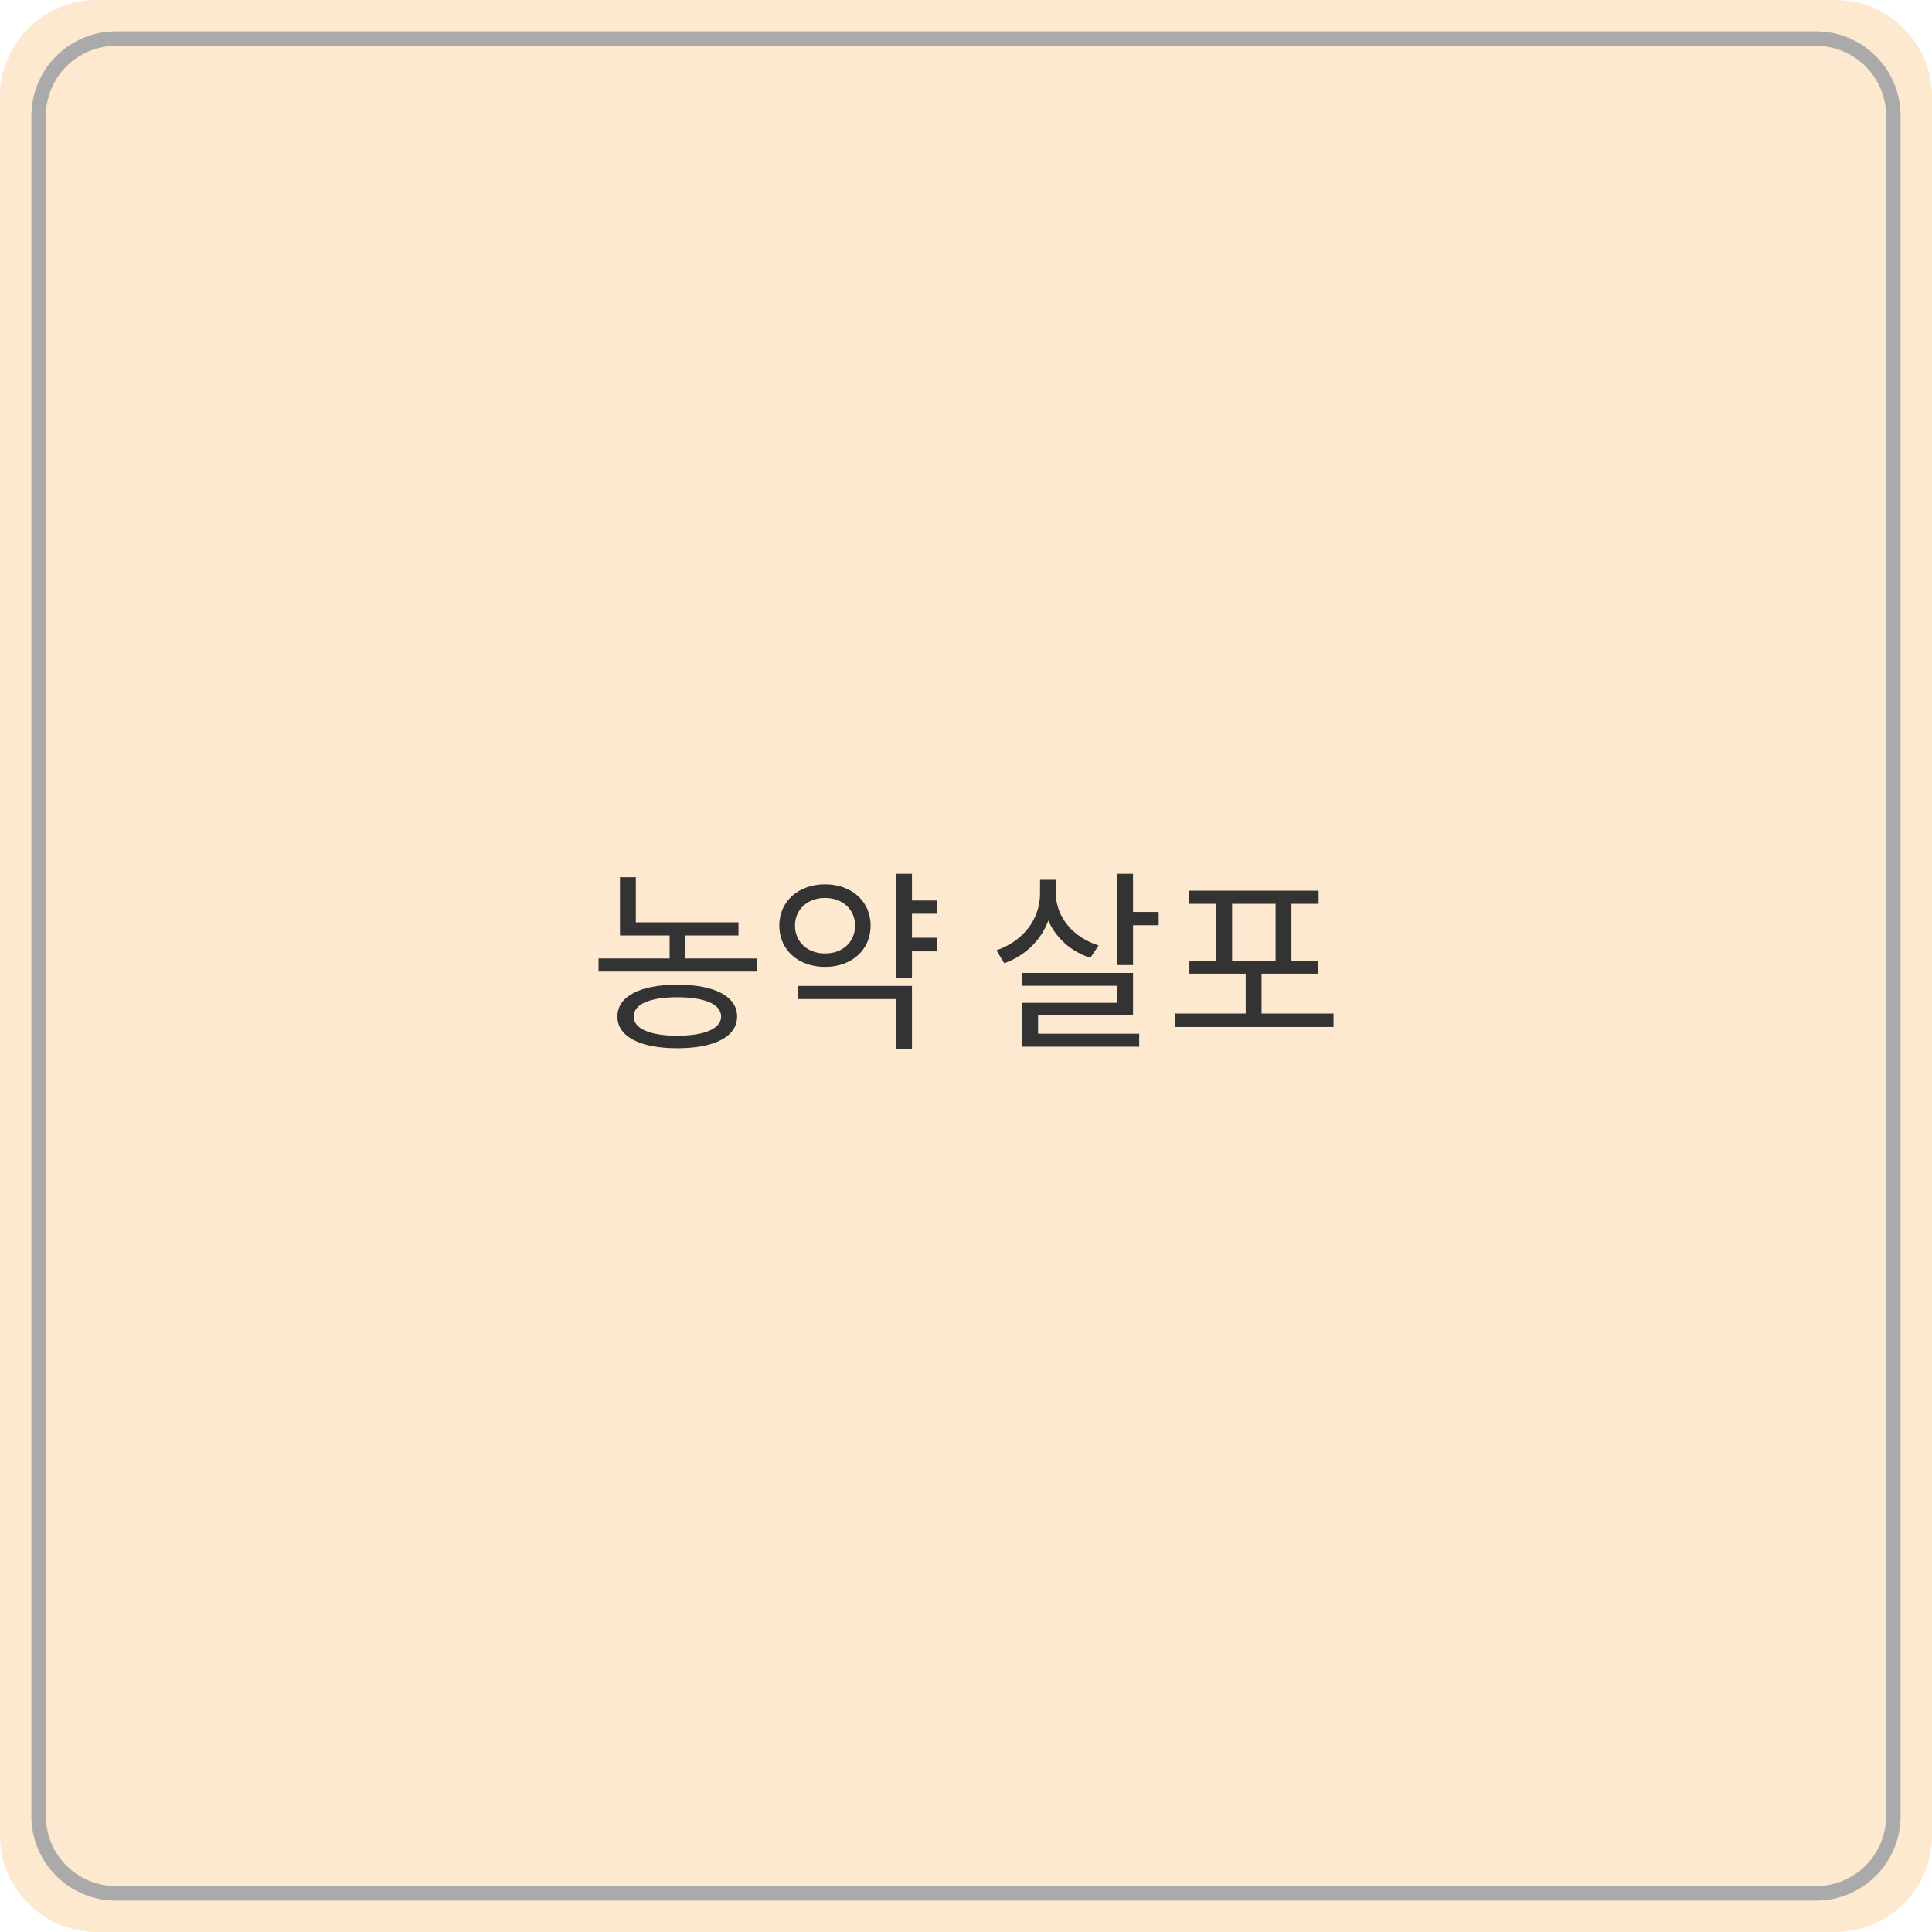
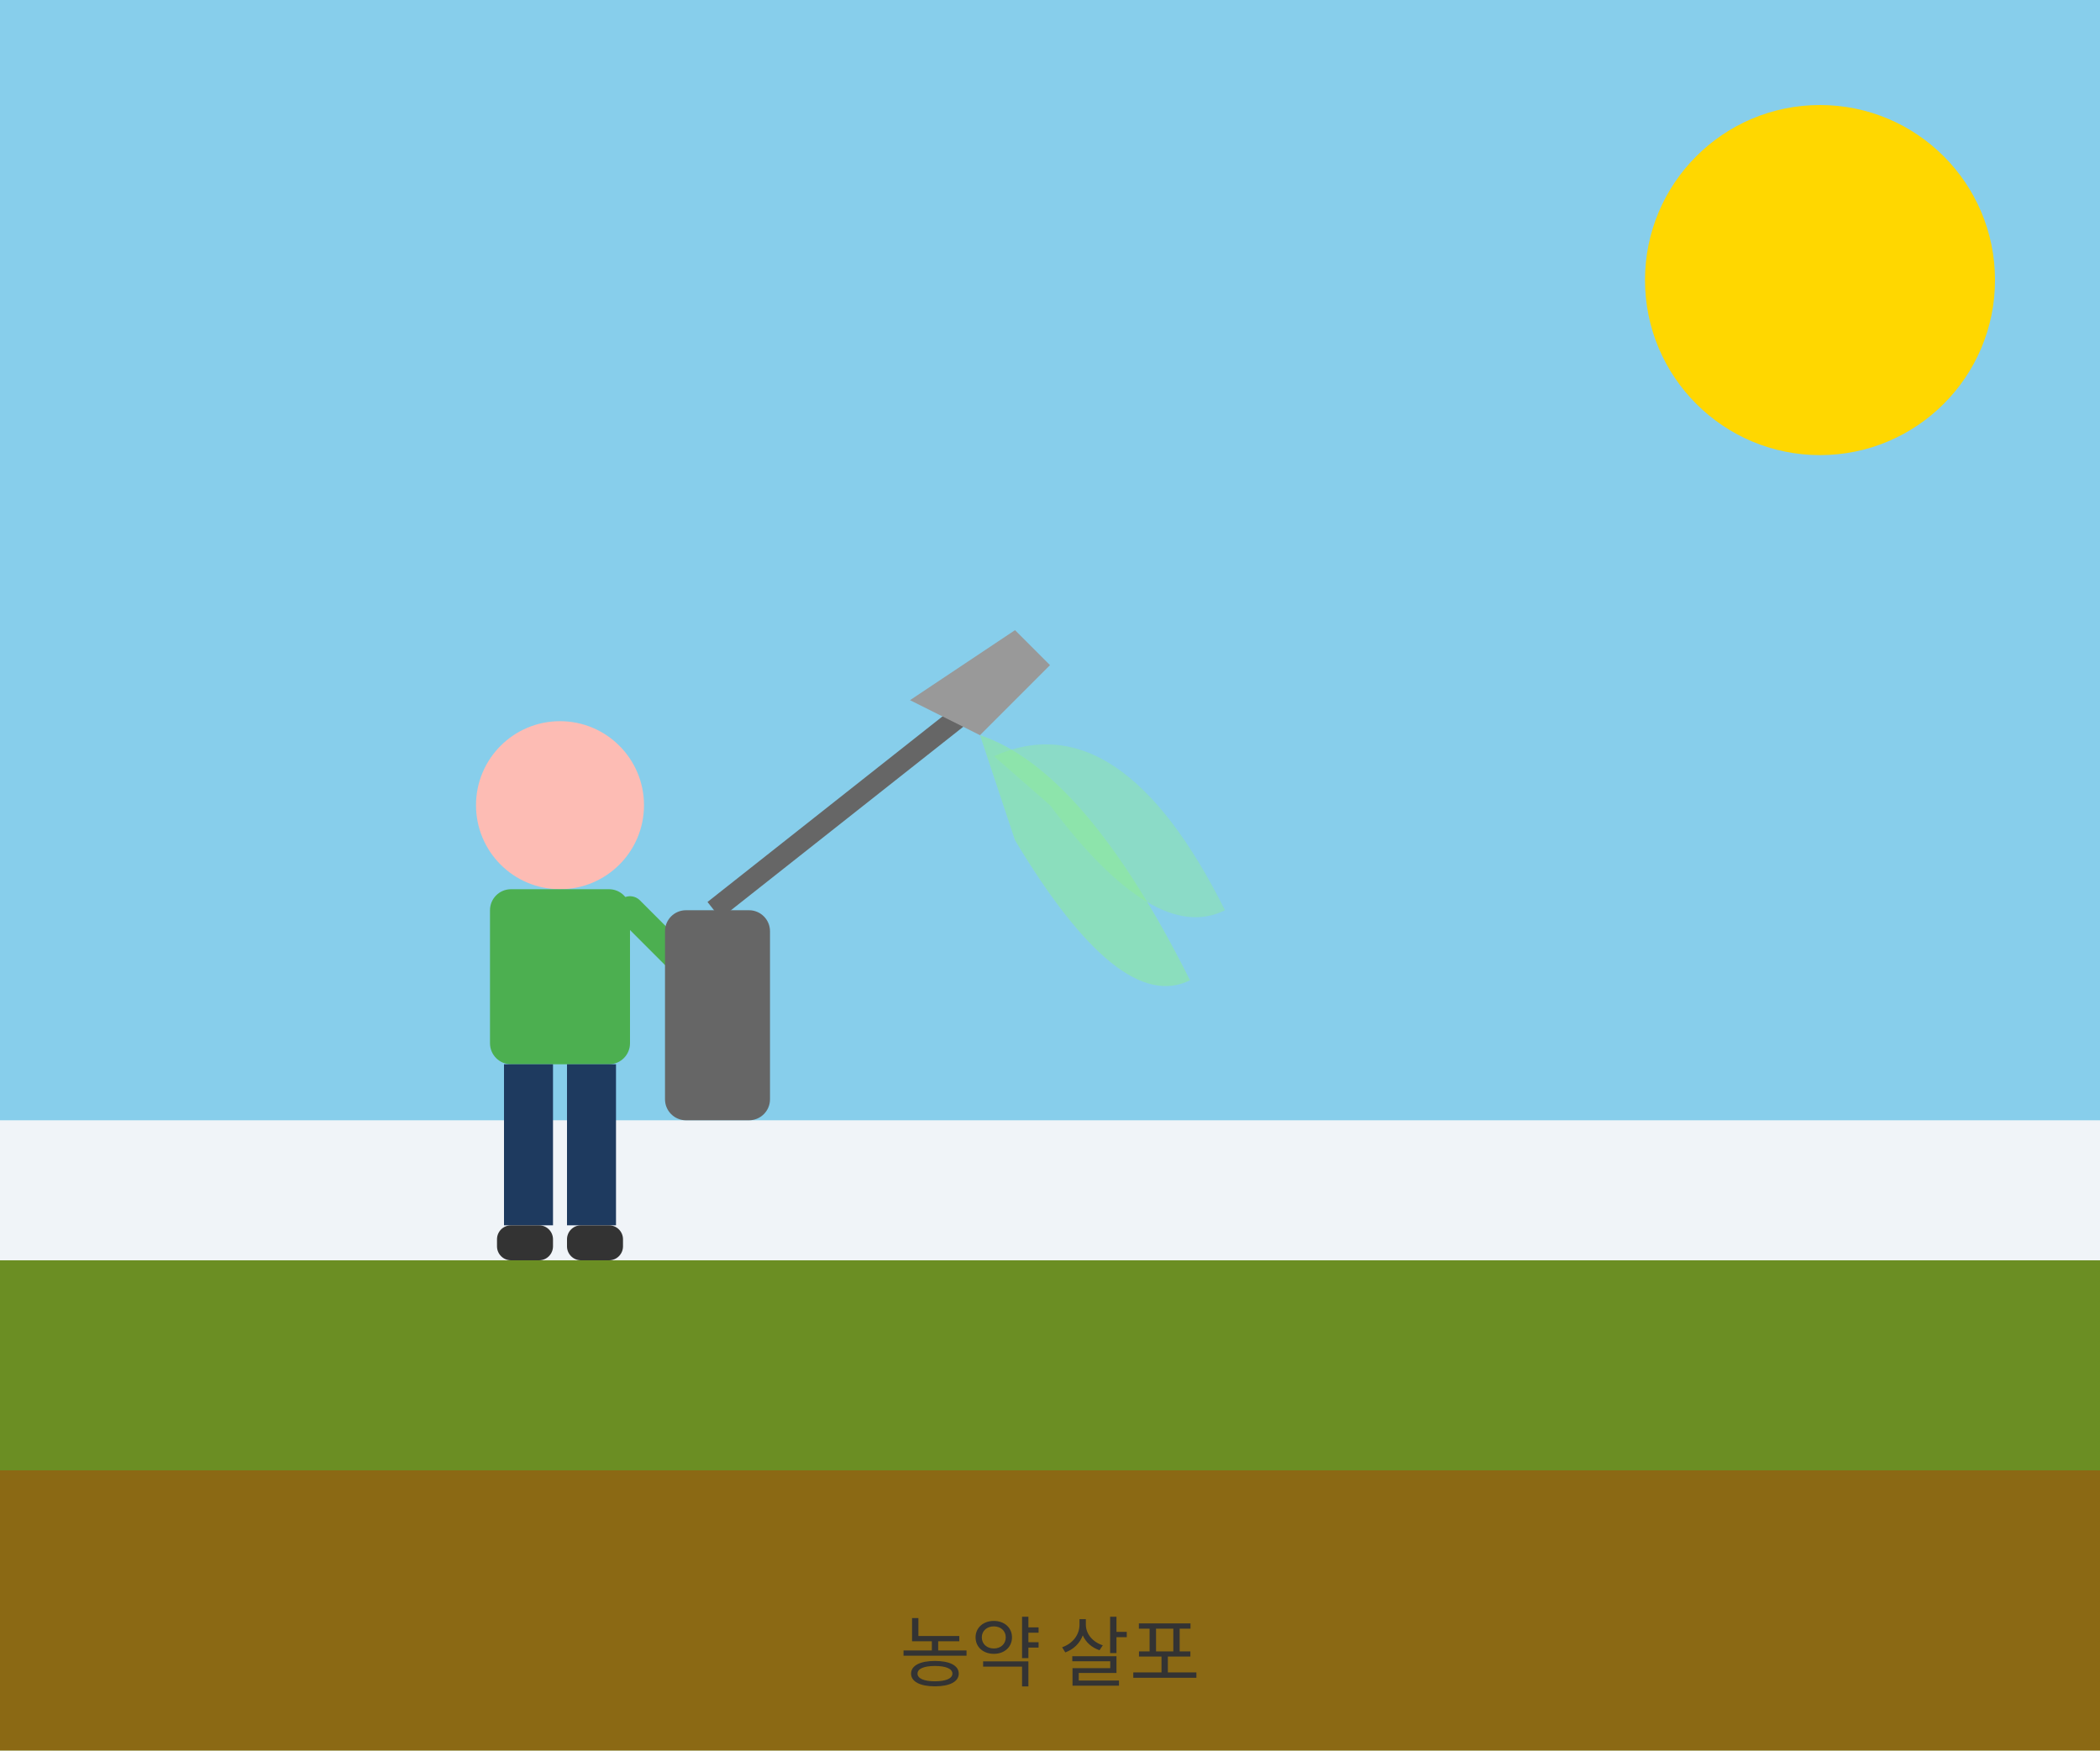
- <svg xmlns="http://www.w3.org/2000/svg" width="200" height="200" viewBox="0 0 200 200">
-   <rect width="200" height="200" fill="#fde8d0" rx="10" />
-   <rect x="4" y="4" width="192" height="192" fill="none" stroke="#aaa" stroke-width="1.5" rx="8" />
-   <text x="100" y="100" font-size="20" fill="#333" dominant-baseline="middle" text-anchor="middle">농약 살포</text>
+ <svg xmlns="http://www.w3.org/2000/svg" viewBox="0 0 300 250" width="300" height="250">
+   <rect width="300" height="250" fill="#f0f4f8" rx="8" />
+   <rect x="0" y="0" width="300" height="160" fill="#87CEEB" />
+   <circle cx="260" cy="40" r="25" fill="#FFD700" />
+   <rect x="0" y="180" width="300" height="70" fill="#6B8E23" />
+   <rect x="0" y="210" width="300" height="40" fill="#8B6914" />
+   <circle cx="80" cy="115" r="12" fill="#FDBCB4" />
+   <rect x="70" y="127" width="20" height="25" rx="3" fill="#4CAF50" />
+   <rect x="72" y="152" width="7" height="23" fill="#1E3A5F" />
+   <rect x="81" y="152" width="7" height="23" fill="#1E3A5F" />
+   <rect x="71" y="175" width="8" height="5" rx="2" fill="#333" />
+   <rect x="81" y="175" width="8" height="5" rx="2" fill="#333" />
+   <line x1="90" y1="130" x2="105" y2="145" stroke="#4CAF50" stroke-width="4" stroke-linecap="round" />
+   <rect x="95" y="130" width="15" height="30" rx="3" fill="#666" />
+   <line x1="102" y1="130" x2="140" y2="100" stroke="#666" stroke-width="3" />
+   <path d="M130,100 L145,90 L150,95 L140,105 Z" fill="#999" />
+   <path d="M140,105 Q155,110 170,140 Q160,145 145,120" fill="#90EE90" opacity="0.5" />
+   <path d="M142,108 Q160,100 175,130 Q165,135 150,115" fill="#90EE90" opacity="0.4" />
+   <text x="150" y="240" text-anchor="middle" font-size="11" fill="#333" font-family="Arial">농약 살포</text>
</svg>
